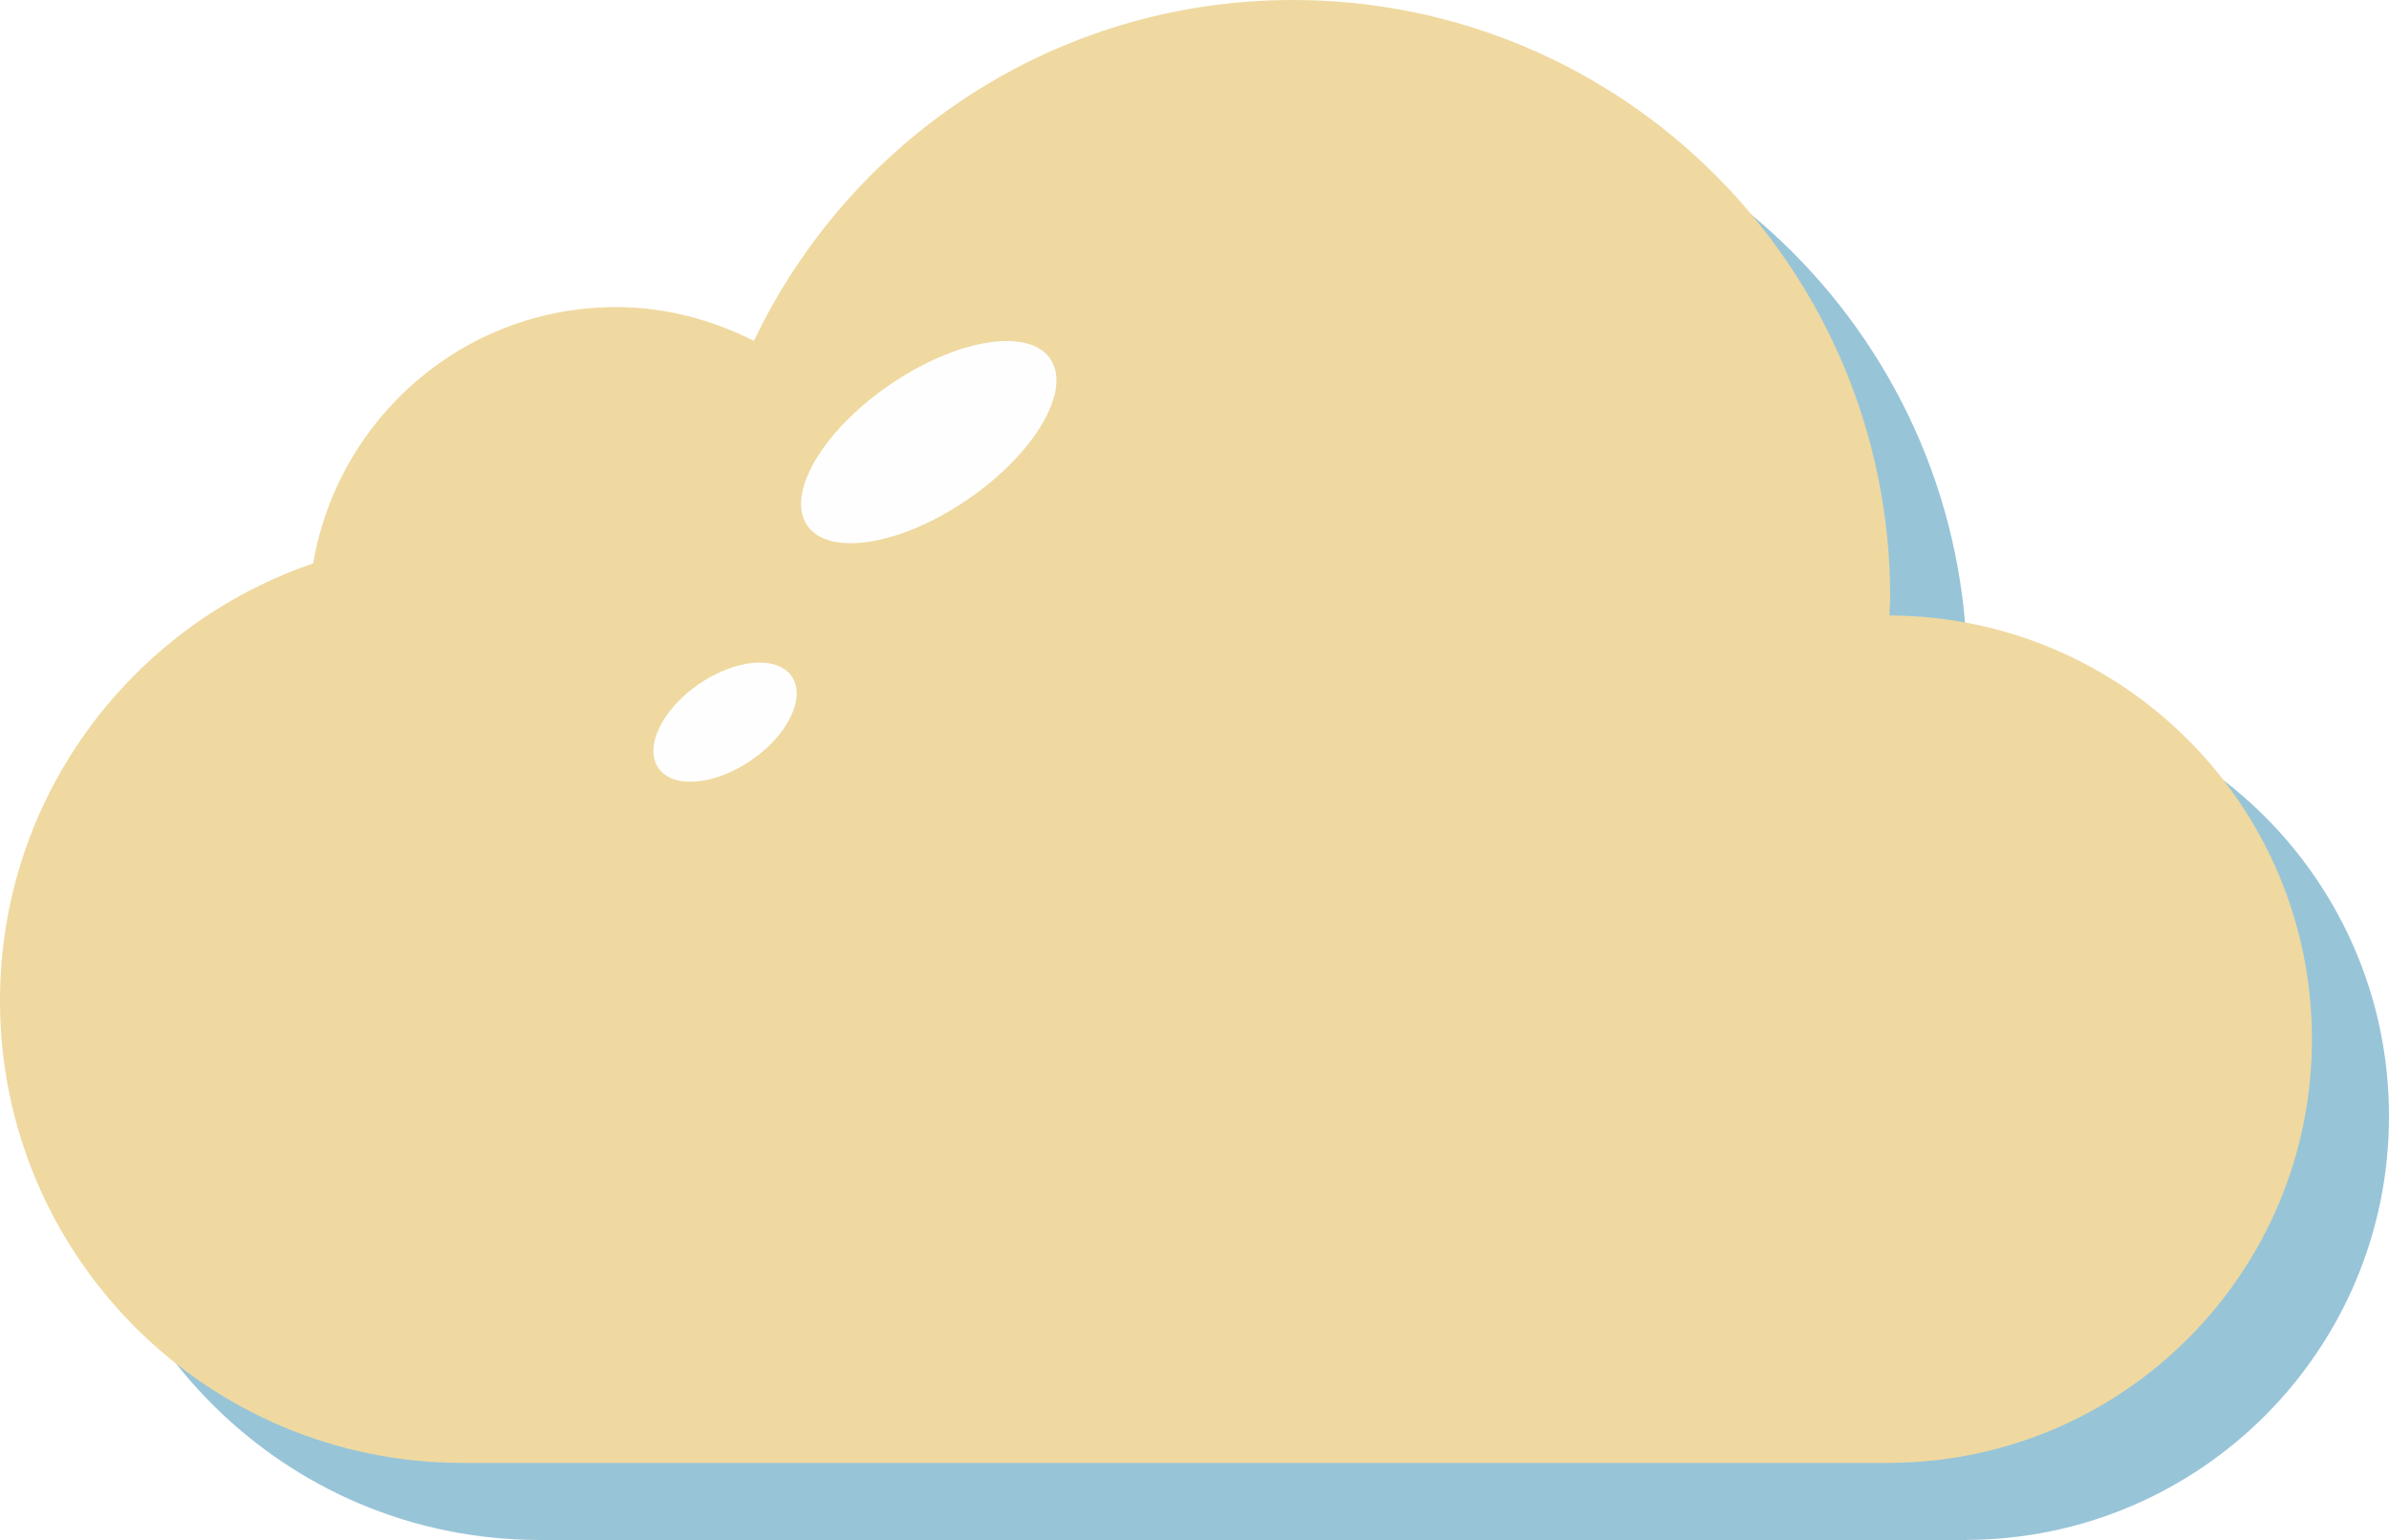
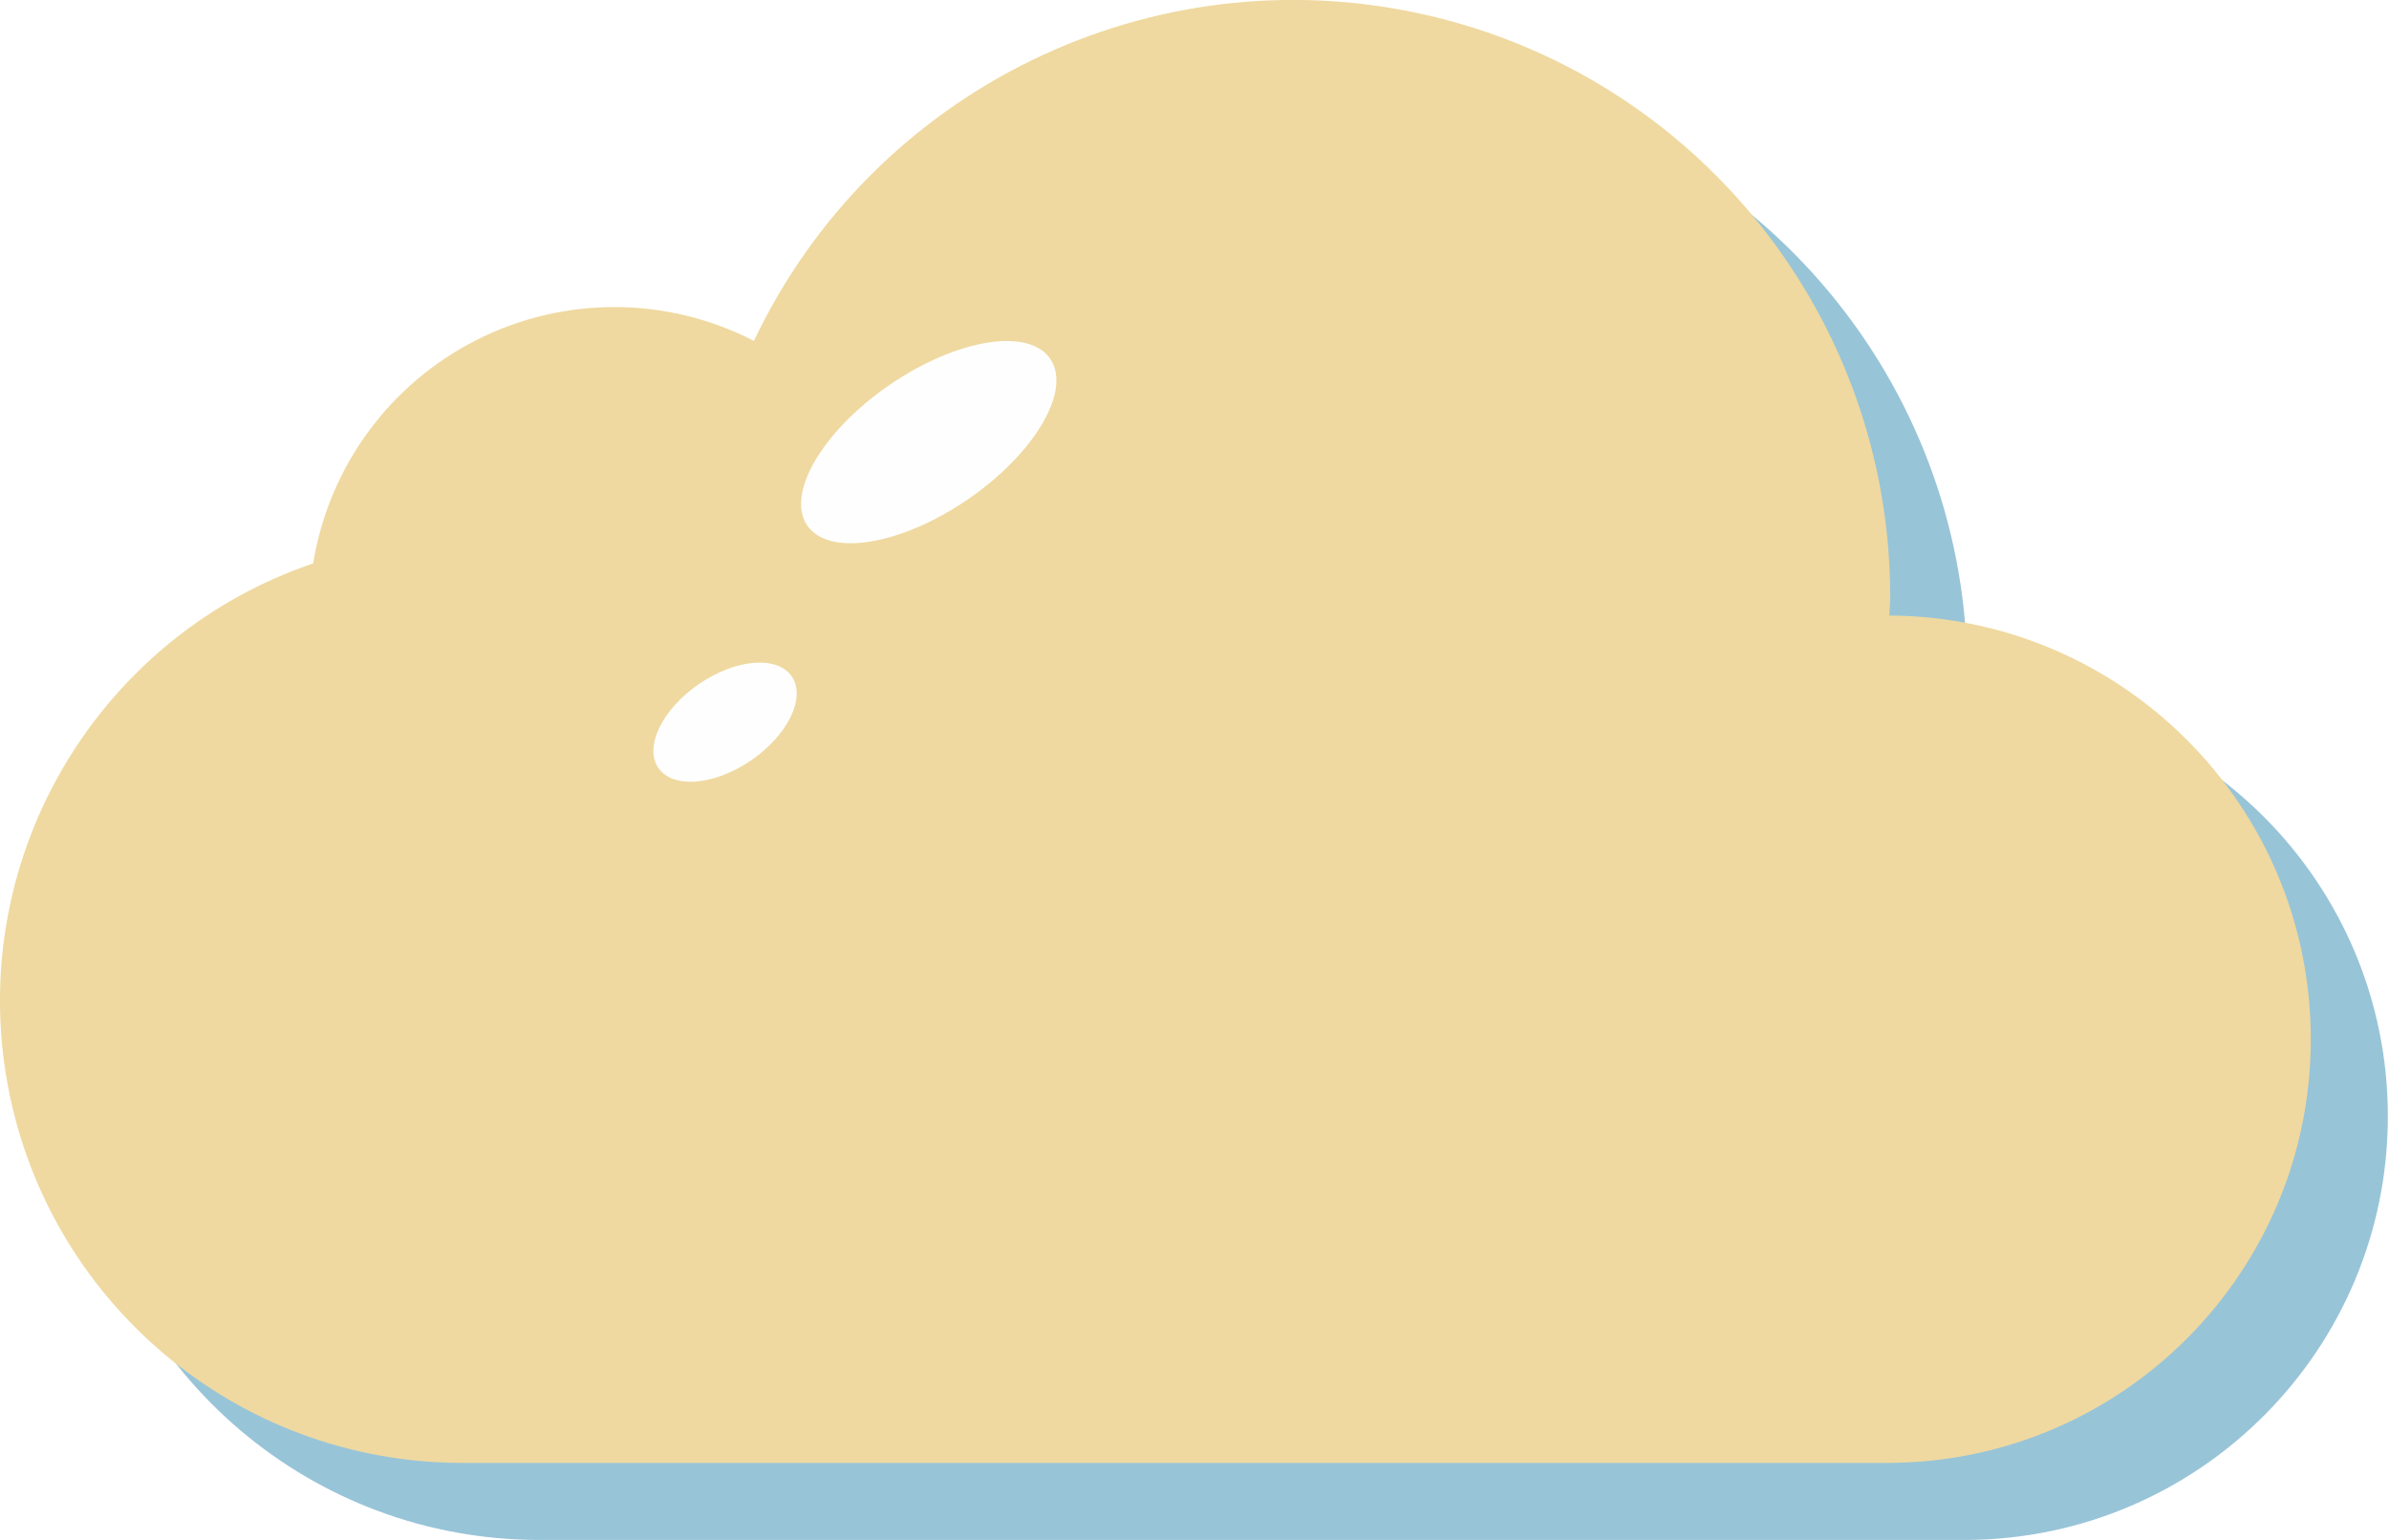
- <svg xmlns="http://www.w3.org/2000/svg" fill="none" version="1.1" width="129.158" height="83.28" viewBox="0 0 129.158 83.28">
-   <g style="mix-blend-mode:passthrough">
-     <g>
-       <path d="M106.309,37.451C106.317,37.121,106.357,36.795,106.357,36.462C106.357,18.626,91.899,4.167,74.063,4.167C61.195,4.167,50.118,11.712,44.926,22.601C42.675,21.47,40.173,20.774,37.483,20.774C29.238,20.774,22.438,26.773,21.099,34.635C11.255,37.996,4.167,47.303,4.167,58.282C4.167,72.081,15.353,83.268,29.149,83.28C29.149,83.28,106.358,83.28,106.358,83.28C106.358,83.28,106.358,83.276,106.358,83.276C118.965,83.211,129.158,72.98,129.158,60.365C129.158,47.726,118.936,37.487,106.309,37.451C106.309,37.451,106.309,37.451,106.309,37.451Z" fill="#98C4D8" fill-opacity="1" />
-     </g>
-     <g>
-       <path d="M102.142,33.284C102.15,32.954,102.19,32.628,102.19,32.295C102.19,14.459,87.732,0,69.896,0C57.028,0,45.951,7.544,40.759,18.434C38.509,17.303,36.006,16.607,33.316,16.607C25.072,16.607,18.271,22.605,16.932,30.468C7.089,33.829,0,43.135,0,54.115C0,67.914,11.187,79.101,24.982,79.113C24.982,79.113,102.191,79.113,102.191,79.113C102.191,79.113,102.191,79.109,102.191,79.109C114.798,79.044,124.992,68.813,124.992,56.198C124.991,43.559,114.769,33.32,102.142,33.284C102.142,33.284,102.142,33.284,102.142,33.284Z" fill="#EFD9A0" fill-opacity="1" />
-     </g>
-     <g>
-       <path d="M43.644,28.42C44.816,30.127,48.707,29.491,52.333,27C55.96,24.509,57.95,21.106,56.777,19.399C55.605,17.693,51.715,18.329,48.088,20.82C44.461,23.311,42.472,26.714,43.644,28.42C43.644,28.42,43.644,28.42,43.644,28.42Z" fill="#FEFEFE" fill-opacity="1" />
-     </g>
-     <g>
-       <path d="M35.594,41.531C36.375,42.669,38.623,42.482,40.614,41.115C42.605,39.747,43.586,37.716,42.804,36.578C42.023,35.44,39.775,35.627,37.784,36.994C35.793,38.362,34.812,40.393,35.594,41.531C35.594,41.531,35.594,41.531,35.594,41.531Z" fill="#FEFEFE" fill-opacity="1" />
-     </g>
+ <svg xmlns="http://www.w3.org/2000/svg" width="129.158" height="83.28" viewBox="0 0 129.158 83.28">
+   <g id="云" transform="translate(-76.189 -168.553)">
+     <path id="路径_55" data-name="路径 55" d="M206.4,229.909c.008-.33.049-.656.049-.989a32.275,32.275,0,0,0-61.432-13.86,16.492,16.492,0,0,0-23.826,12.033,24.99,24.99,0,0,0,8.05,48.645h77.209v0a22.913,22.913,0,0,0-.049-45.825Z" transform="translate(-23.904 -23.906)" fill="#98c4d8" />
+     <path id="路径_56" data-name="路径 56" d="M178.331,201.836c.008-.33.049-.656.049-.989a32.275,32.275,0,0,0-61.432-13.86A16.492,16.492,0,0,0,93.121,199.02a24.99,24.99,0,0,0,8.05,48.645H178.38v0a22.913,22.913,0,0,0-.049-45.825Z" fill="#efd9a0" />
+     <path id="路径_57" data-name="路径 57" d="M368.28,302.769c1.172,1.707,5.063,1.071,8.689-1.42s5.616-5.894,4.444-7.6-5.063-1.071-8.689,1.42S367.108,301.063,368.28,302.769Z" transform="translate(-248.447 -105.796)" fill="#fefefe" />
+     <path id="路径_58" data-name="路径 58" d="M314.435,415.65c.782,1.138,3.029.951,5.02-.416s2.972-3.4,2.19-4.537-3.029-.951-5.02.416S313.653,414.512,314.435,415.65Z" transform="translate(-202.652 -205.566)" fill="#fefefe" />
  </g>
</svg>
